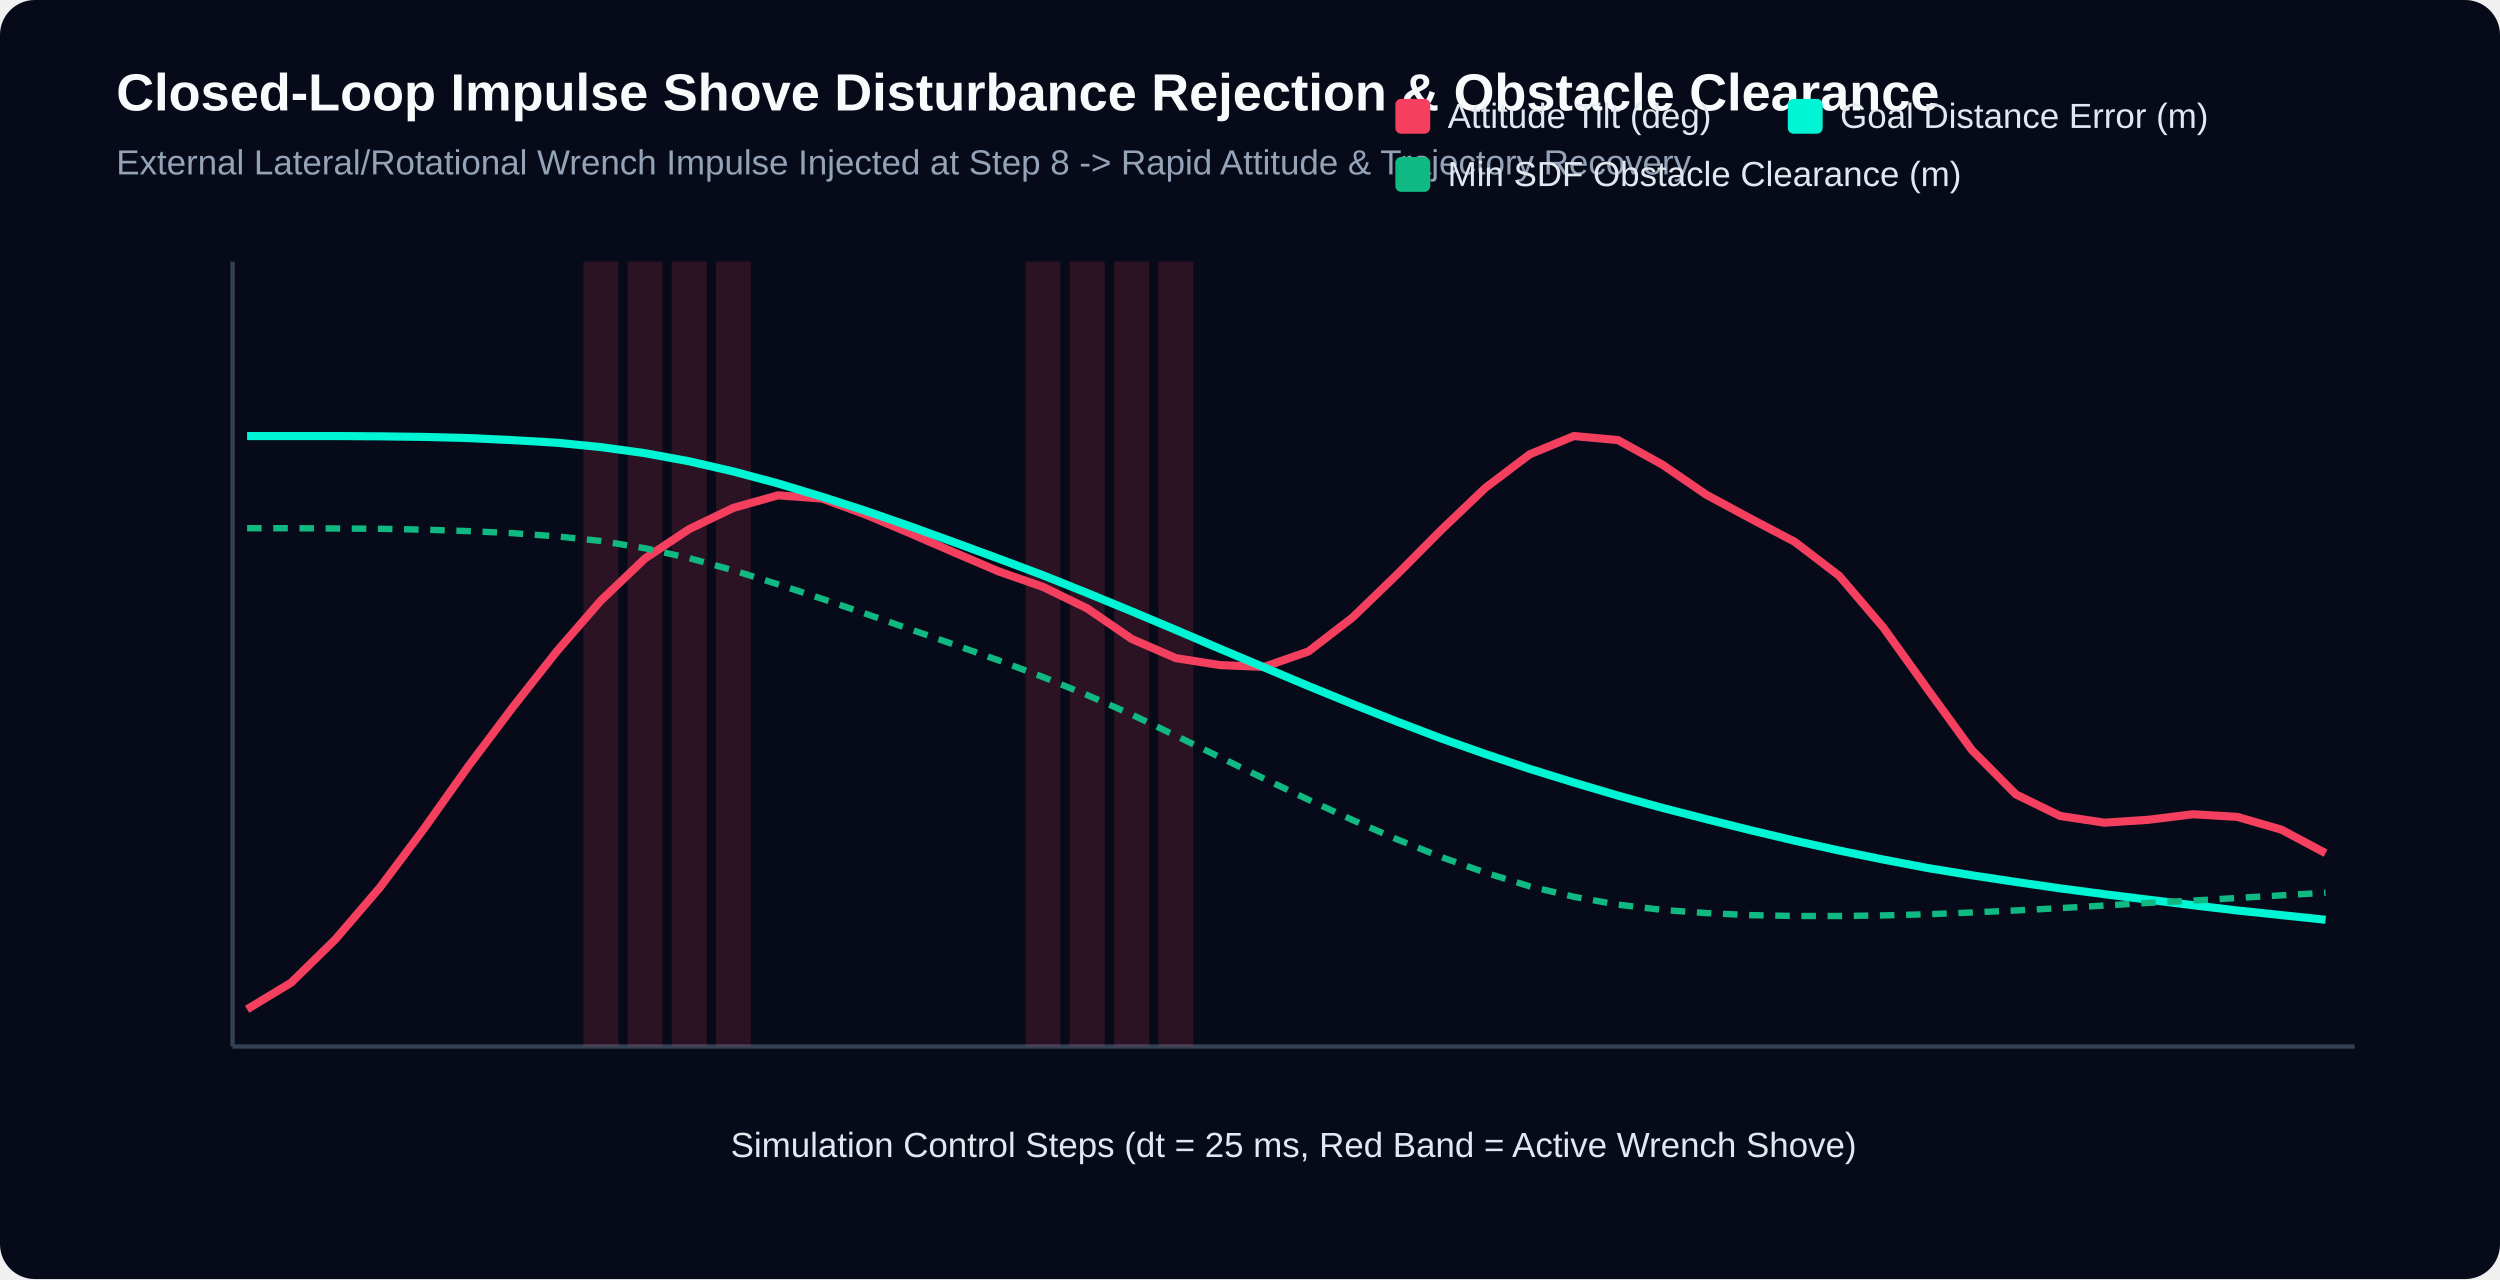
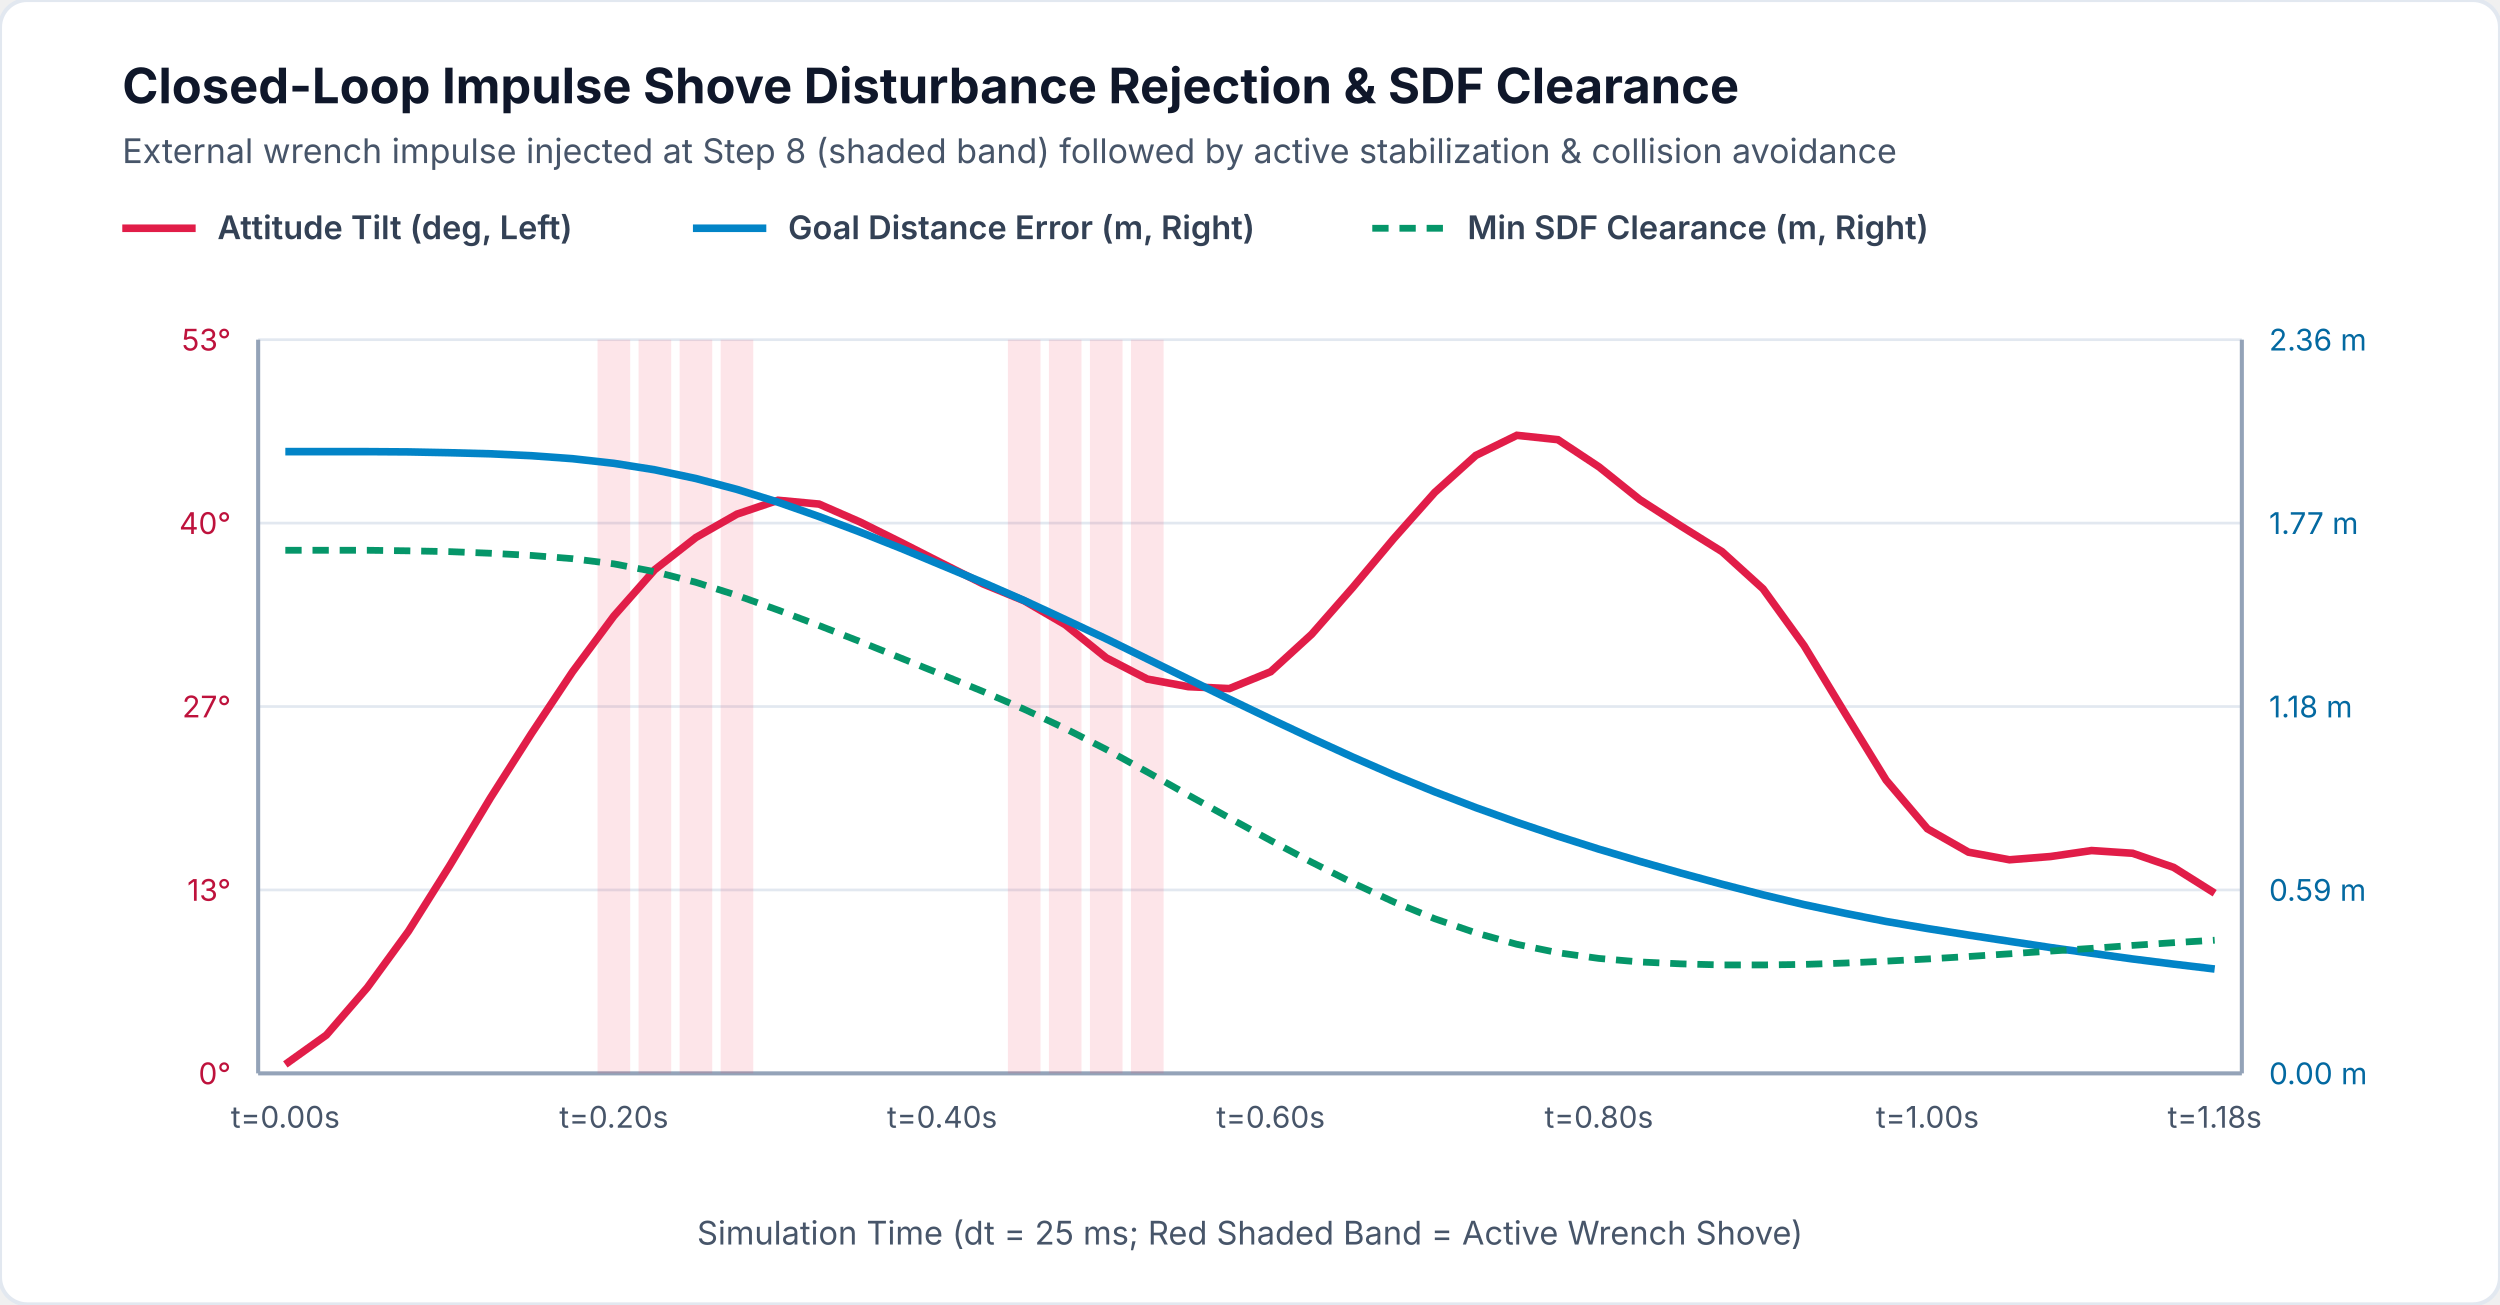
- <svg xmlns="http://www.w3.org/2000/svg" viewBox="0 0 860 440" width="860" height="440">
-   <rect width="100%" height="100%" fill="#070b19" rx="12" />
-   <text x="40" y="38" fill="#f8fafc" font-family="Segoe UI, Arial, sans-serif" font-size="18" font-weight="bold">Closed-Loop Impulse Shove Disturbance Rejection &amp; Obstacle Clearance</text>
-   <text x="40" y="60" fill="#94a3b8" font-family="Segoe UI, Arial, sans-serif" font-size="12">External Lateral/Rotational Wrench Impulse Injected at Step 8 -&gt; Rapid Attitude &amp; Trajectory Recovery</text>
-   <line x1="80" y1="360" x2="810" y2="360" stroke="#334155" stroke-width="1.5" />
-   <line x1="80" y1="90" x2="80" y2="360" stroke="#334155" stroke-width="1.5" />
-   <rect x="200.7" y="90" width="12" height="270" fill="#f43f5e" opacity="0.16" />
-   <rect x="215.9" y="90" width="12" height="270" fill="#f43f5e" opacity="0.16" />
-   <rect x="231.1" y="90" width="12" height="270" fill="#f43f5e" opacity="0.16" />
-   <rect x="246.3" y="90" width="12" height="270" fill="#f43f5e" opacity="0.16" />
-   <rect x="352.8" y="90" width="12" height="270" fill="#f43f5e" opacity="0.16" />
-   <rect x="368.0" y="90" width="12" height="270" fill="#f43f5e" opacity="0.16" />
-   <rect x="383.3" y="90" width="12" height="270" fill="#f43f5e" opacity="0.16" />
-   <rect x="398.5" y="90" width="12" height="270" fill="#f43f5e" opacity="0.16" />
-   <polyline fill="none" stroke="#f43f5e" stroke-width="2.8" points="85.0,347.2 100.2,338.0 115.4,323.1 130.6,305.4 145.9,285.0 161.1,263.6 176.3,243.4 191.5,224.1 206.7,206.6 221.9,192.1 237.1,182.0 252.3,174.7 267.6,170.4 282.8,171.5 298.0,177.1 313.2,183.5 328.4,190.1 343.6,196.6 358.8,201.9 374.0,209.3 389.3,219.8 404.5,226.4 419.7,228.8 434.9,229.4 450.1,224.1 465.3,212.4 480.5,197.7 495.7,182.4 511.0,167.8 526.2,156.3 541.4,150.0 556.6,151.4 571.8,159.8 587.0,170.2 602.2,178.4 617.4,186.4 632.7,198.1 647.9,215.9 663.1,237.1 678.3,258.0 693.5,273.3 708.7,280.7 723.9,283.0 739.1,282.0 754.4,280.1 769.6,281.0 784.8,285.4 800.0,293.5" />
-   <polyline fill="none" stroke="#00f5d4" stroke-width="2.8" points="85.0,150.0 100.2,150.0 115.4,150.0 130.6,150.1 145.9,150.3 161.1,150.7 176.3,151.4 191.5,152.3 206.7,153.8 221.9,155.9 237.1,158.7 252.3,162.2 267.6,166.3 282.8,170.9 298.0,175.8 313.2,181.1 328.4,186.6 343.6,192.2 358.8,197.9 374.0,204.0 389.3,210.3 404.5,216.7 419.7,223.2 434.9,229.6 450.1,236.0 465.3,242.2 480.5,248.2 495.7,254.0 511.0,259.4 526.2,264.5 541.4,269.2 556.6,273.7 571.8,277.9 587.0,281.8 602.2,285.6 617.4,289.2 632.7,292.6 647.9,295.7 663.1,298.6 678.3,301.1 693.5,303.4 708.7,305.6 723.9,307.6 739.1,309.5 754.4,311.4 769.6,313.2 784.8,314.8 800.0,316.4" />
-   <polyline fill="none" stroke="#10b981" stroke-width="2.2" stroke-dasharray="5,4" points="85.0,181.7 100.2,181.7 115.4,181.8 130.6,181.9 145.9,182.2 161.1,182.7 176.3,183.4 191.5,184.5 206.7,186.1 221.9,188.6 237.1,192.0 252.3,196.2 267.6,201.0 282.8,206.0 298.0,211.2 313.2,216.5 328.4,221.8 343.6,227.2 358.8,232.9 374.0,239.1 389.3,245.8 404.5,253.1 419.7,260.5 434.9,267.9 450.1,275.1 465.3,282.1 480.5,288.7 495.7,294.8 511.0,300.2 526.2,304.9 541.4,308.5 556.6,311.2 571.8,313.0 587.0,314.1 602.2,314.8 617.4,315.1 632.7,315.1 647.9,314.9 663.1,314.5 678.3,313.9 693.5,313.2 708.7,312.4 723.9,311.5 739.1,310.6 754.4,309.8 769.6,308.9 784.8,308.0 800.0,307.1" />
-   <rect x="480" y="34" width="12" height="12" fill="#f43f5e" rx="2" />
-   <text x="498" y="44" fill="#e2e8f0" font-family="Segoe UI, Arial, sans-serif" font-size="12">Attitude Tilt (deg)</text>
-   <rect x="615" y="34" width="12" height="12" fill="#00f5d4" rx="2" />
-   <text x="633" y="44" fill="#e2e8f0" font-family="Segoe UI, Arial, sans-serif" font-size="12">Goal Distance Error (m)</text>
-   <rect x="480" y="54" width="12" height="12" fill="#10b981" rx="2" />
-   <text x="498" y="64" fill="#e2e8f0" font-family="Segoe UI, Arial, sans-serif" font-size="12">Min SDF Obstacle Clearance (m)</text>
-   <text x="445" y="398" fill="#e2e8f0" font-family="Segoe UI, Arial, sans-serif" font-size="12" text-anchor="middle">Simulation Control Steps (dt = 25 ms, Red Band = Active Wrench Shove)</text>
+ <svg xmlns="http://www.w3.org/2000/svg" viewBox="0 0 920 480" width="920" height="480">
+   <rect width="100%" height="100%" fill="#ffffff" rx="10" stroke="#e2e8f0" stroke-width="1.5" />
+   <text x="45" y="38" fill="#0f172a" font-family="Inter, -apple-system, BlinkMacSystemFont, Segoe UI, Helvetica, Arial, sans-serif" font-size="18" font-weight="700">Closed-Loop Impulse Shove Disturbance Rejection &amp; SDF Clearance</text>
+   <text x="45" y="60" fill="#475569" font-family="Inter, -apple-system, BlinkMacSystemFont, Segoe UI, Helvetica, Arial, sans-serif" font-size="12.5">External wrench impulse injected at Step 8 (shaded band) followed by active stabilization &amp; collision avoidance</text>
+   <line x1="45" y1="84" x2="72" y2="84" stroke="#e11d48" stroke-width="2.8" />
+   <text x="80" y="88" fill="#334155" font-family="Inter, -apple-system, BlinkMacSystemFont, Segoe UI, Helvetica, Arial, sans-serif" font-size="12" font-weight="600">Attitude Tilt (deg, Left)</text>
+   <line x1="255" y1="84" x2="282" y2="84" stroke="#0284c7" stroke-width="2.8" />
+   <text x="290" y="88" fill="#334155" font-family="Inter, -apple-system, BlinkMacSystemFont, Segoe UI, Helvetica, Arial, sans-serif" font-size="12" font-weight="600">Goal Distance Error (m, Right)</text>
+   <line x1="505" y1="84" x2="532" y2="84" stroke="#059669" stroke-width="2.5" stroke-dasharray="6,4" />
+   <text x="540" y="88" fill="#334155" font-family="Inter, -apple-system, BlinkMacSystemFont, Segoe UI, Helvetica, Arial, sans-serif" font-size="12" font-weight="600">Min SDF Clearance (m, Right)</text>
+   <line x1="95.0" y1="395.0" x2="825.0" y2="395.0" stroke="#e2e8f0" stroke-width="1" />
+   <text x="85.0" y="399.0" fill="#be123c" font-family="Inter, -apple-system, BlinkMacSystemFont, Segoe UI, Helvetica, Arial, sans-serif" font-size="11" text-anchor="end">0°</text>
+   <text x="835.0" y="399.0" fill="#0369a1" font-family="Inter, -apple-system, BlinkMacSystemFont, Segoe UI, Helvetica, Arial, sans-serif" font-size="11" text-anchor="start">0.00 m</text>
+   <line x1="95.0" y1="327.5" x2="825.0" y2="327.5" stroke="#e2e8f0" stroke-width="1" />
+   <text x="85.0" y="331.5" fill="#be123c" font-family="Inter, -apple-system, BlinkMacSystemFont, Segoe UI, Helvetica, Arial, sans-serif" font-size="11" text-anchor="end">13°</text>
+   <text x="835.0" y="331.5" fill="#0369a1" font-family="Inter, -apple-system, BlinkMacSystemFont, Segoe UI, Helvetica, Arial, sans-serif" font-size="11" text-anchor="start">0.59 m</text>
+   <line x1="95.0" y1="260.0" x2="825.0" y2="260.0" stroke="#e2e8f0" stroke-width="1" />
+   <text x="85.0" y="264.0" fill="#be123c" font-family="Inter, -apple-system, BlinkMacSystemFont, Segoe UI, Helvetica, Arial, sans-serif" font-size="11" text-anchor="end">27°</text>
+   <text x="835.0" y="264.0" fill="#0369a1" font-family="Inter, -apple-system, BlinkMacSystemFont, Segoe UI, Helvetica, Arial, sans-serif" font-size="11" text-anchor="start">1.18 m</text>
+   <line x1="95.0" y1="192.5" x2="825.0" y2="192.5" stroke="#e2e8f0" stroke-width="1" />
+   <text x="85.0" y="196.5" fill="#be123c" font-family="Inter, -apple-system, BlinkMacSystemFont, Segoe UI, Helvetica, Arial, sans-serif" font-size="11" text-anchor="end">40°</text>
+   <text x="835.0" y="196.5" fill="#0369a1" font-family="Inter, -apple-system, BlinkMacSystemFont, Segoe UI, Helvetica, Arial, sans-serif" font-size="11" text-anchor="start">1.77 m</text>
+   <line x1="95.0" y1="125.0" x2="825.0" y2="125.0" stroke="#e2e8f0" stroke-width="1" />
+   <text x="85.0" y="129.0" fill="#be123c" font-family="Inter, -apple-system, BlinkMacSystemFont, Segoe UI, Helvetica, Arial, sans-serif" font-size="11" text-anchor="end">53°</text>
+   <text x="835.0" y="129.0" fill="#0369a1" font-family="Inter, -apple-system, BlinkMacSystemFont, Segoe UI, Helvetica, Arial, sans-serif" font-size="11" text-anchor="start">2.36 m</text>
+   <line x1="95.0" y1="395.0" x2="825.0" y2="395.0" stroke="#94a3b8" stroke-width="1.5" />
+   <line x1="95.0" y1="125.0" x2="95.0" y2="395.0" stroke="#94a3b8" stroke-width="1.5" />
+   <line x1="825.0" y1="125.0" x2="825.0" y2="395.0" stroke="#94a3b8" stroke-width="1.5" />
+   <text x="105.0" y="415.0" fill="#475569" font-family="Inter, -apple-system, BlinkMacSystemFont, Segoe UI, Helvetica, Arial, sans-serif" font-size="11" text-anchor="middle">t=0.00s</text>
+   <rect x="219.9" y="125.0" width="12" height="270.0" fill="#f43f5e" opacity="0.14" />
+   <text x="225.9" y="415.0" fill="#475569" font-family="Inter, -apple-system, BlinkMacSystemFont, Segoe UI, Helvetica, Arial, sans-serif" font-size="11" text-anchor="middle">t=0.20s</text>
+   <rect x="235.0" y="125.0" width="12" height="270.0" fill="#f43f5e" opacity="0.14" />
+   <rect x="250.1" y="125.0" width="12" height="270.0" fill="#f43f5e" opacity="0.14" />
+   <rect x="265.2" y="125.0" width="12" height="270.0" fill="#f43f5e" opacity="0.14" />
+   <text x="346.7" y="415.0" fill="#475569" font-family="Inter, -apple-system, BlinkMacSystemFont, Segoe UI, Helvetica, Arial, sans-serif" font-size="11" text-anchor="middle">t=0.40s</text>
+   <rect x="370.9" y="125.0" width="12" height="270.0" fill="#f43f5e" opacity="0.14" />
+   <rect x="386.0" y="125.0" width="12" height="270.0" fill="#f43f5e" opacity="0.14" />
+   <rect x="401.1" y="125.0" width="12" height="270.0" fill="#f43f5e" opacity="0.14" />
+   <rect x="416.2" y="125.0" width="12" height="270.0" fill="#f43f5e" opacity="0.14" />
+   <text x="467.6" y="415.0" fill="#475569" font-family="Inter, -apple-system, BlinkMacSystemFont, Segoe UI, Helvetica, Arial, sans-serif" font-size="11" text-anchor="middle">t=0.60s</text>
+   <text x="588.4" y="415.0" fill="#475569" font-family="Inter, -apple-system, BlinkMacSystemFont, Segoe UI, Helvetica, Arial, sans-serif" font-size="11" text-anchor="middle">t=0.80s</text>
+   <text x="709.3" y="415.0" fill="#475569" font-family="Inter, -apple-system, BlinkMacSystemFont, Segoe UI, Helvetica, Arial, sans-serif" font-size="11" text-anchor="middle">t=1.00s</text>
+   <text x="815.0" y="415.0" fill="#475569" font-family="Inter, -apple-system, BlinkMacSystemFont, Segoe UI, Helvetica, Arial, sans-serif" font-size="11" text-anchor="middle">t=1.18s</text>
+   <polyline fill="none" stroke="#e11d48" stroke-width="2.8" points="105.0,391.7 120.1,380.9 135.2,363.4 150.3,342.7 165.4,318.7 180.5,293.6 195.6,269.9 210.7,247.2 225.9,226.7 241.0,209.6 256.1,197.8 271.2,189.2 286.3,184.1 301.4,185.5 316.5,192.1 331.6,199.6 346.7,207.3 361.8,214.9 376.9,221.1 392.0,229.9 407.1,242.1 422.2,249.9 437.3,252.7 452.4,253.4 467.6,247.2 482.7,233.4 497.8,216.2 512.9,198.2 528.0,181.2 543.1,167.6 558.2,160.2 573.3,161.8 588.4,171.8 603.5,183.9 618.6,193.6 633.7,203.0 648.8,216.7 663.9,237.6 679.0,262.5 694.1,287.1 709.3,305.0 724.4,313.6 739.5,316.4 754.6,315.2 769.7,313.0 784.8,314.0 799.9,319.2 815.0,328.7" />
+   <polyline fill="none" stroke="#0284c7" stroke-width="2.8" points="105.0,166.2 120.1,166.2 135.2,166.2 150.3,166.3 165.4,166.6 180.5,167.0 195.6,167.7 210.7,168.8 225.9,170.5 241.0,172.9 256.1,176.1 271.2,180.1 286.3,184.8 301.4,190.1 316.5,195.8 331.6,201.8 346.7,208.1 361.8,214.4 376.9,221.0 392.0,228.0 407.1,235.1 422.2,242.5 437.3,249.9 452.4,257.3 467.6,264.6 482.7,271.7 497.8,278.6 512.9,285.2 528.0,291.4 543.1,297.2 558.2,302.6 573.3,307.7 588.4,312.5 603.5,317.0 618.6,321.3 633.7,325.4 648.8,329.3 663.9,332.9 679.0,336.1 694.1,339.1 709.3,341.7 724.4,344.1 739.5,346.4 754.6,348.7 769.7,350.8 784.8,352.9 799.9,354.8 815.0,356.6" />
+   <polyline fill="none" stroke="#059669" stroke-width="2.5" stroke-dasharray="6,4" points="105.0,202.5 120.1,202.5 135.2,202.5 150.3,202.7 165.4,203.0 180.5,203.6 195.6,204.4 210.7,205.6 225.9,207.5 241.0,210.4 256.1,214.3 271.2,219.1 286.3,224.5 301.4,230.2 316.5,236.1 331.6,242.2 346.7,248.3 361.8,254.5 376.9,261.0 392.0,268.1 407.1,275.8 422.2,284.1 437.3,292.6 452.4,301.0 467.6,309.3 482.7,317.3 497.8,324.9 512.9,331.9 528.0,338.1 543.1,343.3 558.2,347.5 573.3,350.6 588.4,352.7 603.5,354.0 618.6,354.7 633.7,355.1 648.8,355.1 663.9,354.9 679.0,354.4 694.1,353.7 709.3,352.9 724.4,352.0 739.5,351.0 754.6,350.0 769.7,349.0 784.8,347.9 799.9,346.9 815.0,346.0" />
+   <text x="460.0" y="458" fill="#475569" font-family="Inter, -apple-system, BlinkMacSystemFont, Segoe UI, Helvetica, Arial, sans-serif" font-size="12" text-anchor="middle">Simulation Time (dt = 25 ms; Red Shaded Band = Active Wrench Shove)</text>
</svg>
